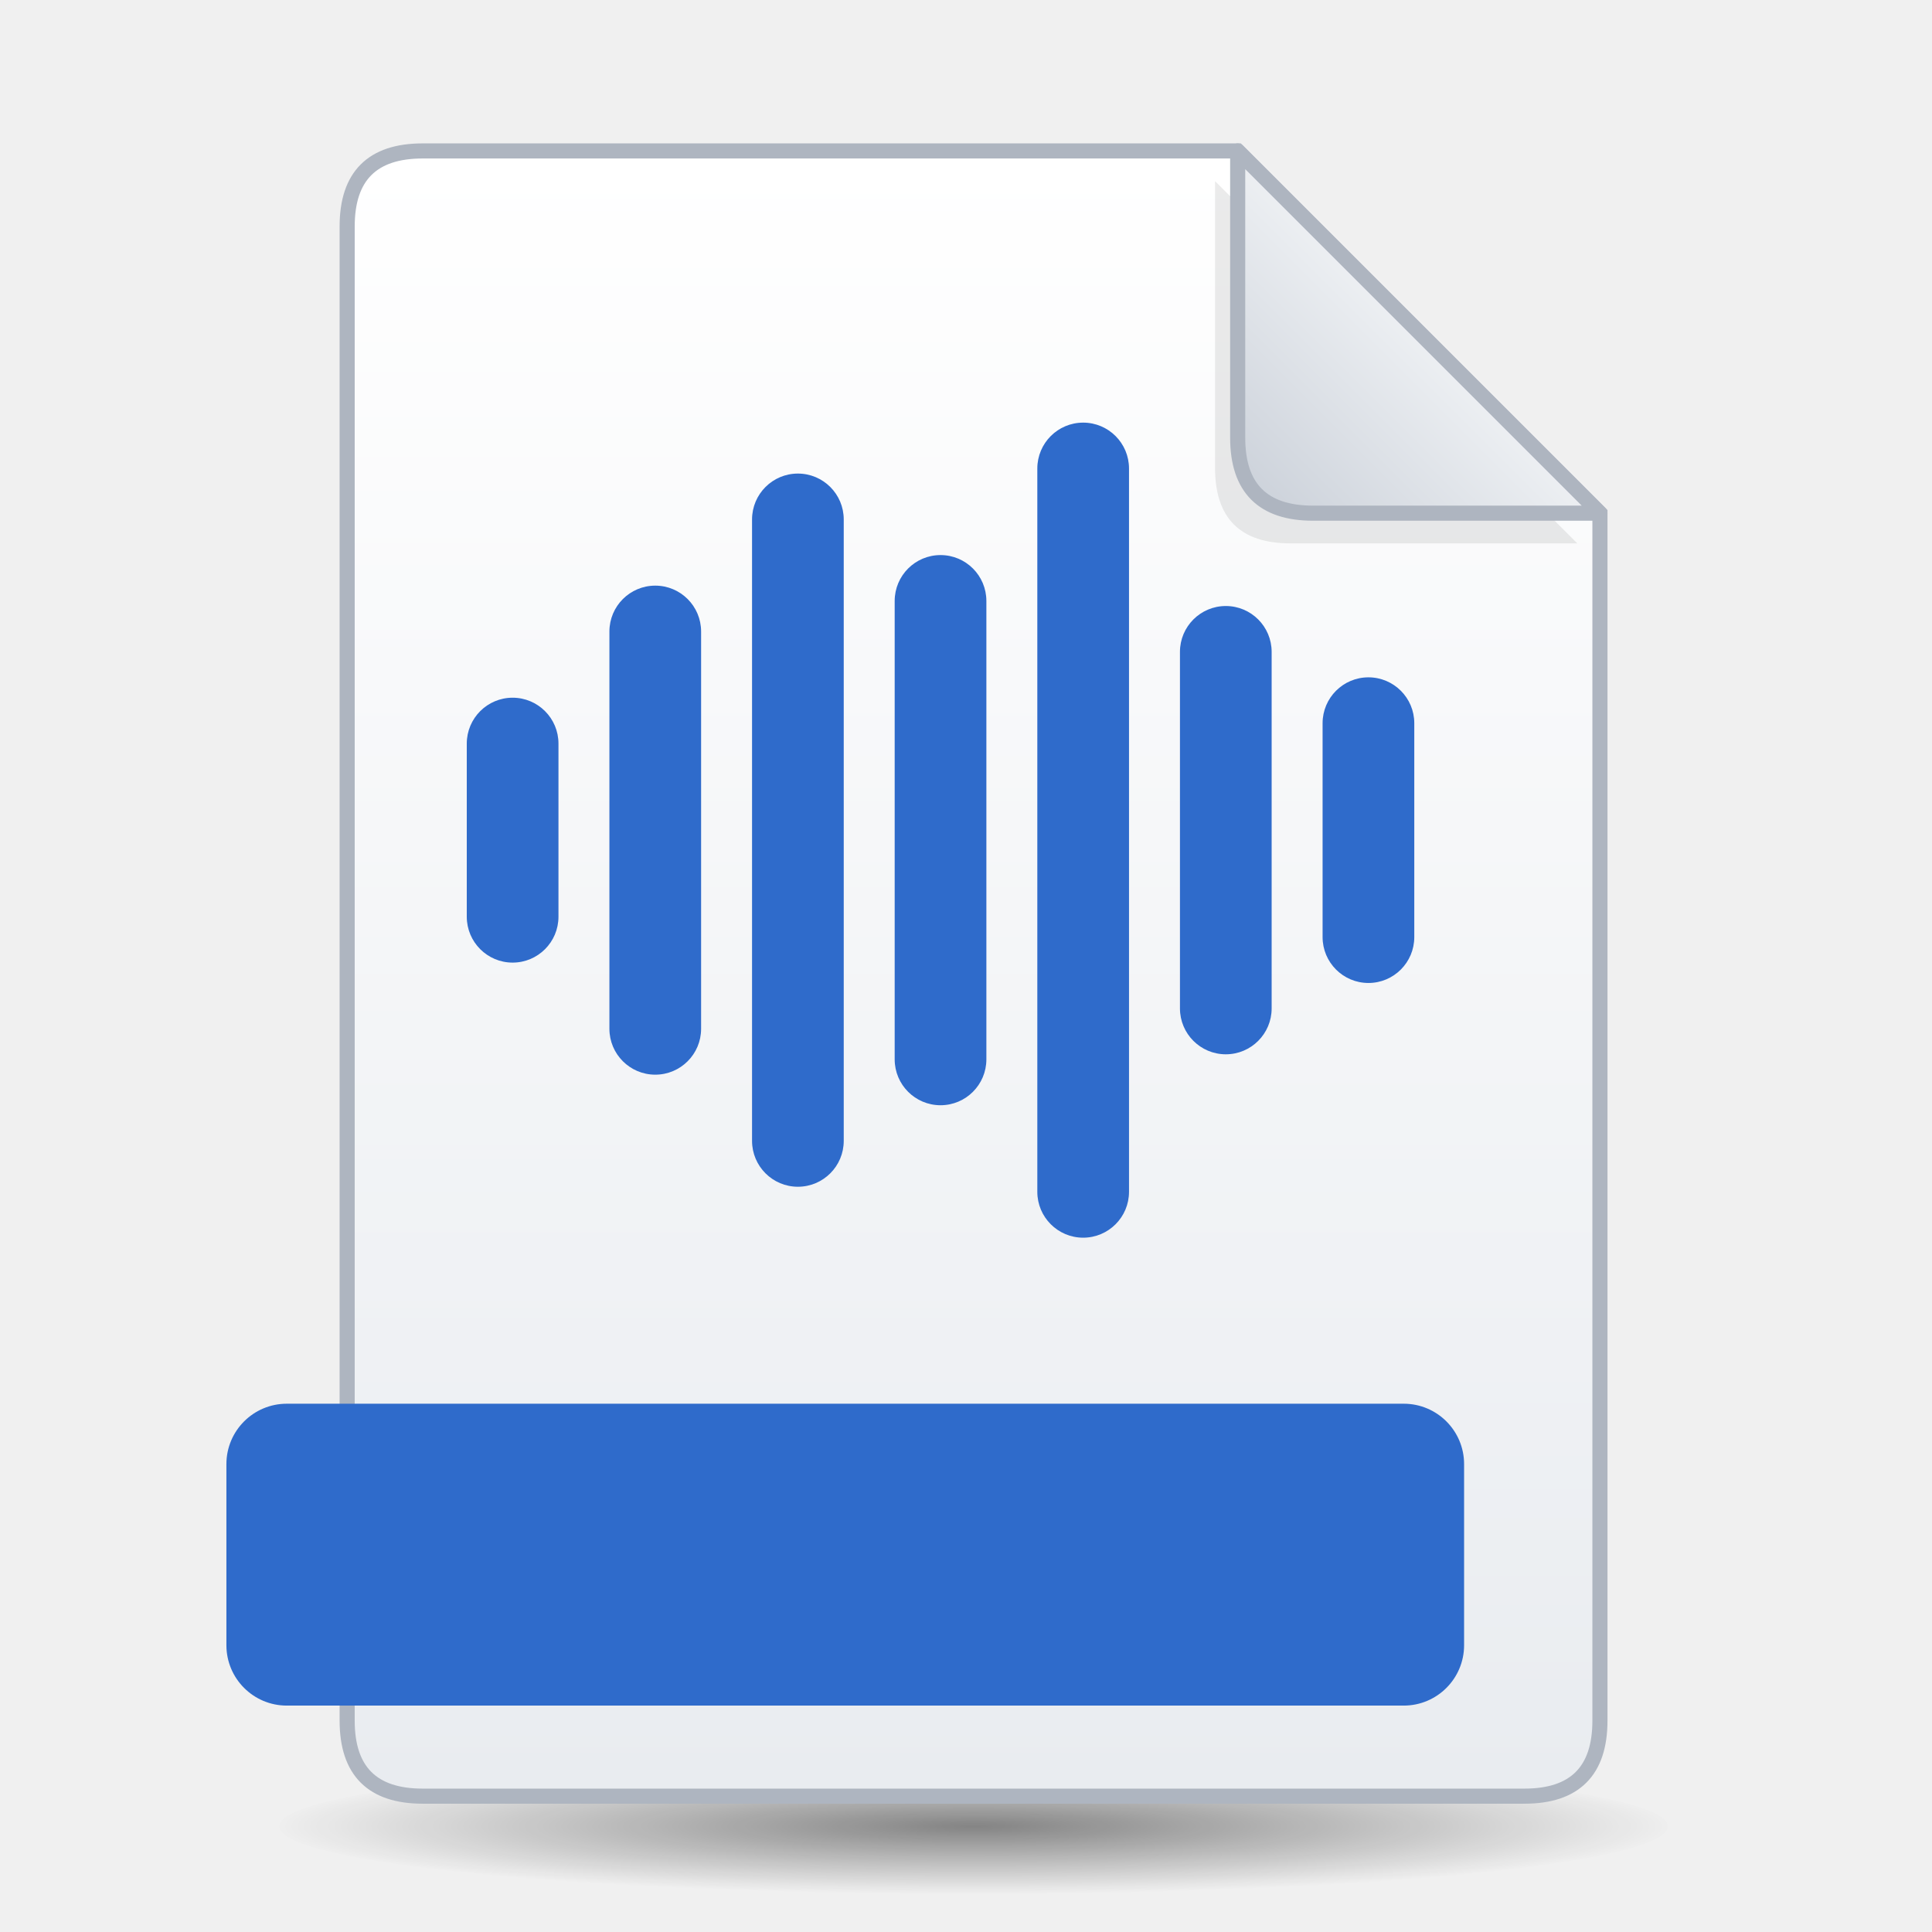
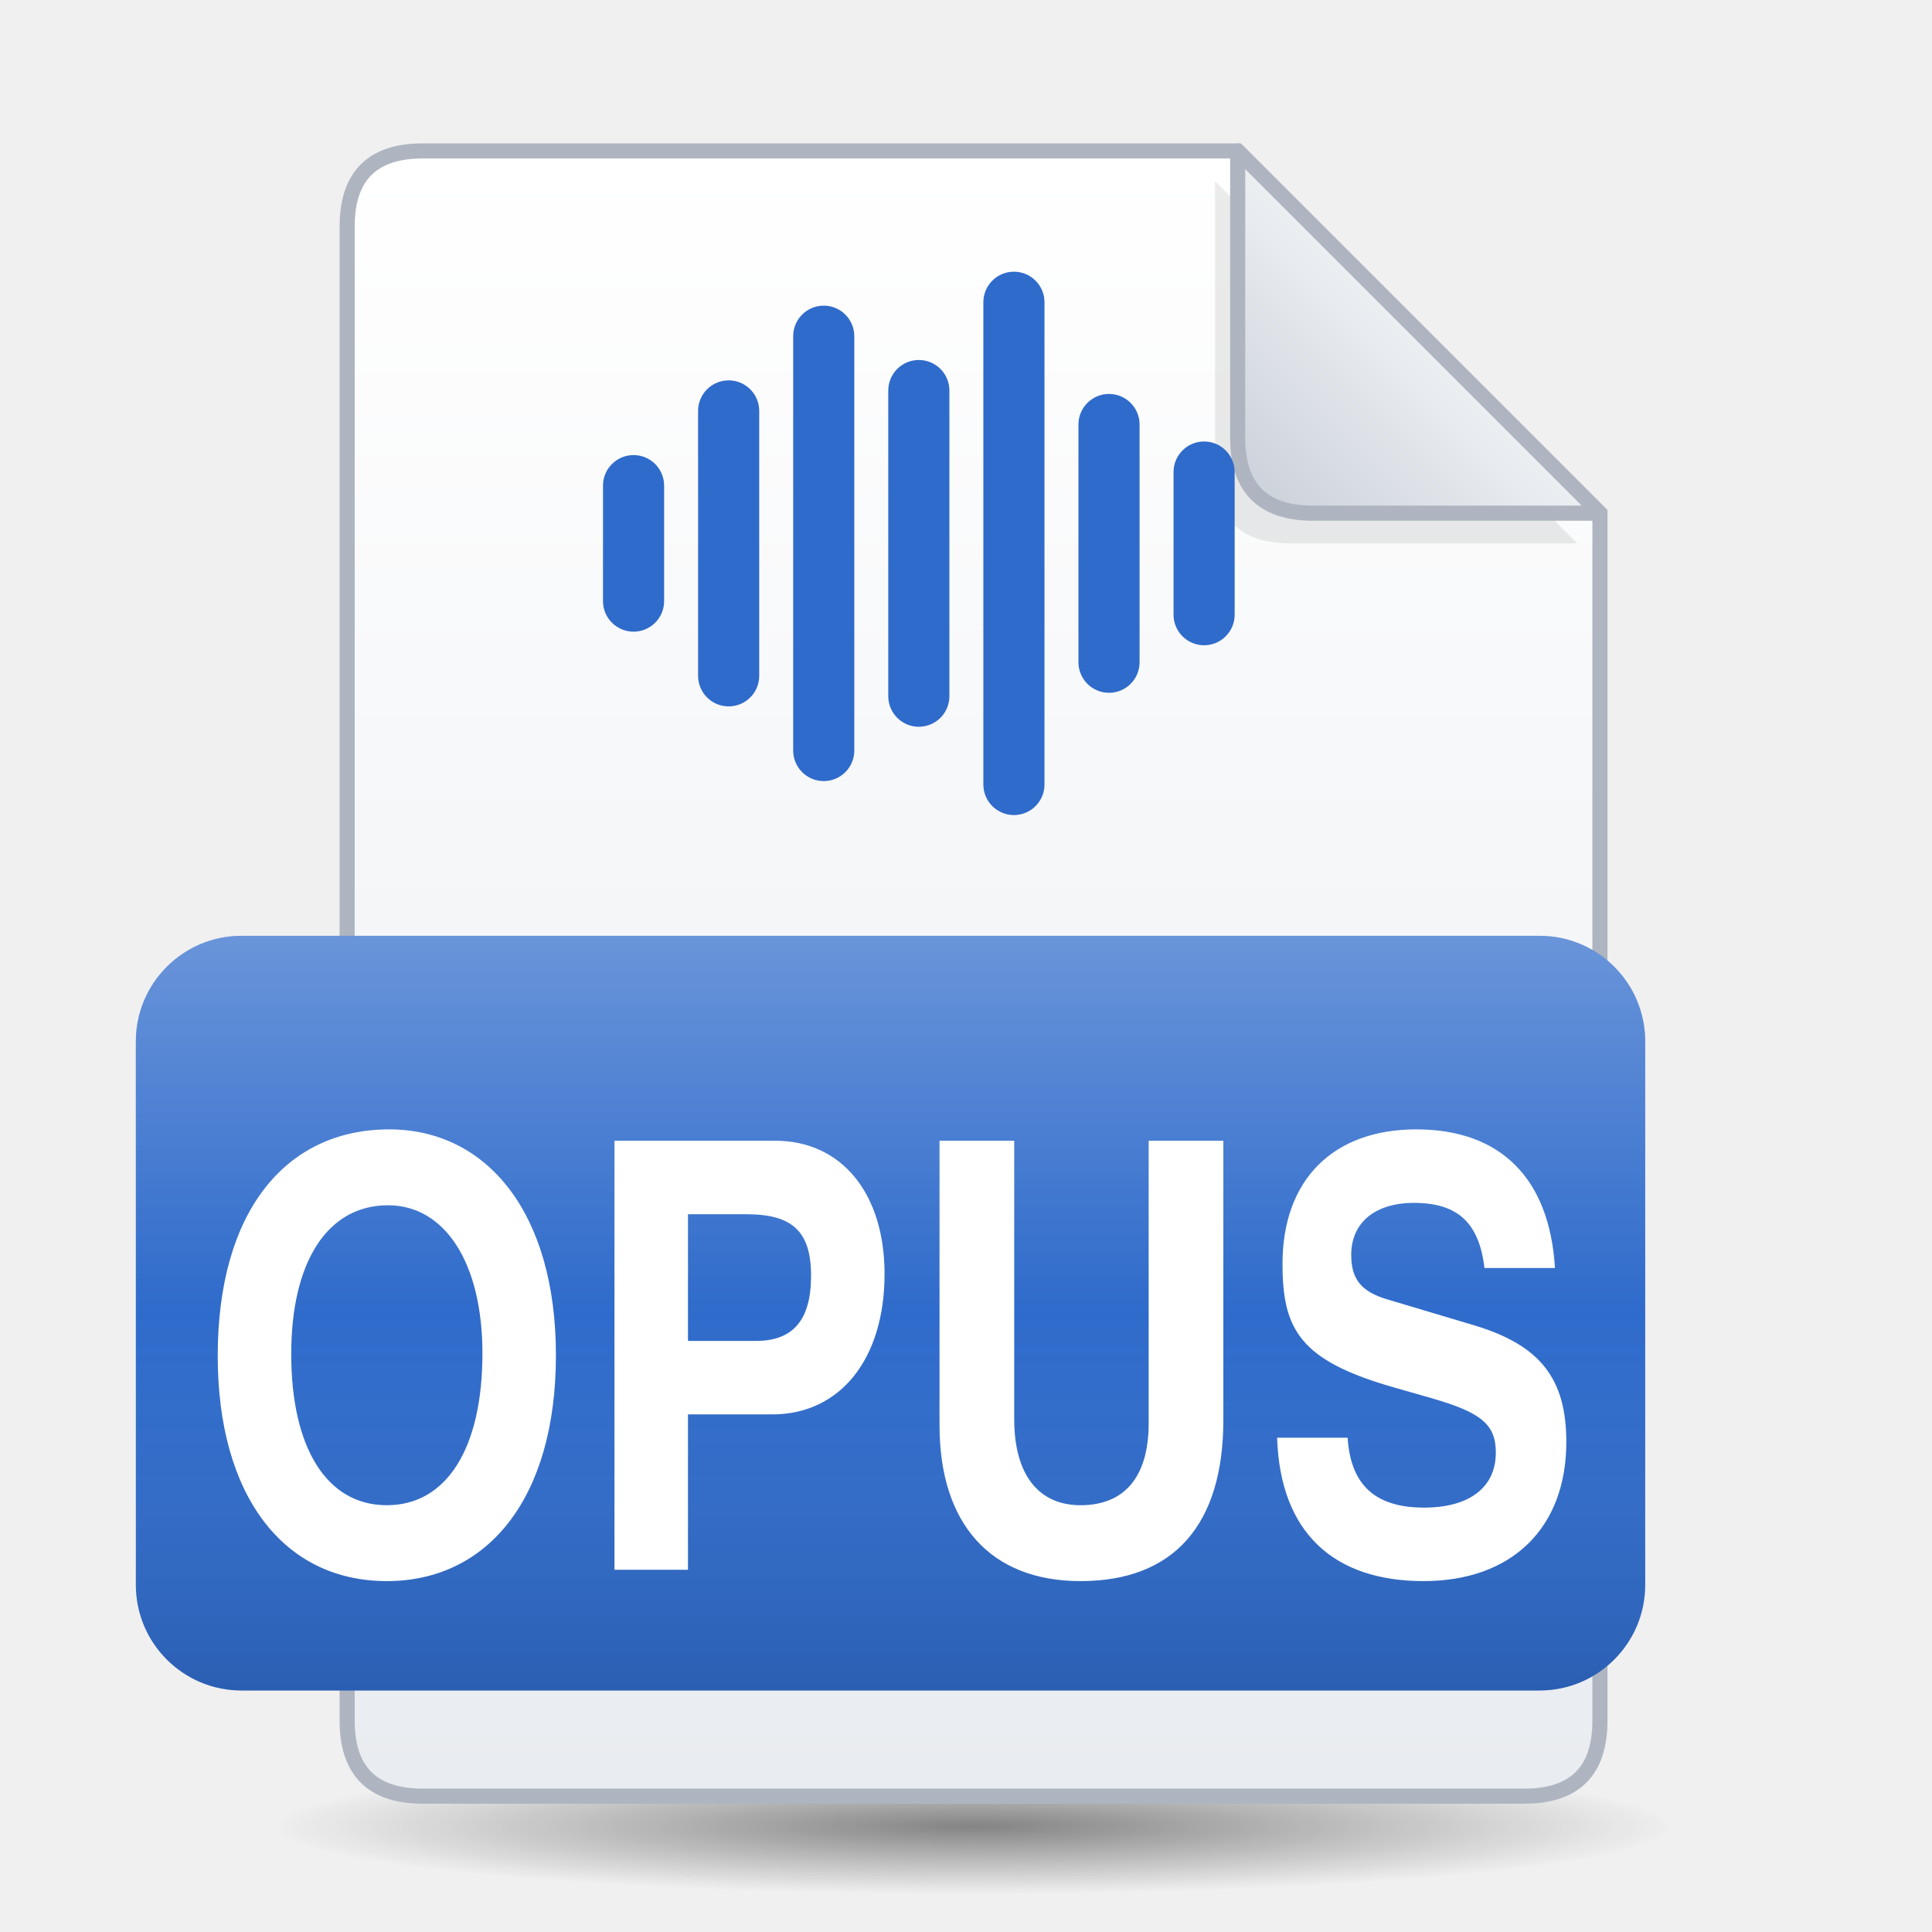
<svg xmlns="http://www.w3.org/2000/svg" width="256" height="256" viewBox="0 0 256 256">
  <defs>
    <linearGradient id="pg" x1="0" y1="0" x2="0" y2="1">
      <stop offset="0" stop-color="#FFFFFF" />
      <stop offset="1" stop-color="#E9ECF0" />
    </linearGradient>
    <linearGradient id="fold" x1="0" y1="1" x2="1" y2="0">
      <stop offset="0" stop-color="#C9CFD8" />
      <stop offset=".6" stop-color="#F4F6F8" />
      <stop offset="1" stop-color="#FFFFFF" />
    </linearGradient>
    <linearGradient id="tg" x1="0" y1="0" x2="0" y2="1">
      <stop offset="0" stop-color="#fff" stop-opacity=".28" />
      <stop offset=".5" stop-color="#fff" stop-opacity="0" />
      <stop offset="1" stop-color="#000" stop-opacity=".12" />
    </linearGradient>
    <radialGradient id="sh" cx=".5" cy=".5" r=".5">
      <stop offset="0" stop-color="#000" stop-opacity=".45" />
      <stop offset="1" stop-color="#000" stop-opacity="0" />
    </radialGradient>
  </defs>
  <ellipse cx="129" cy="242" rx="92" ry="9" fill="url(#sh)" />
  <path d="M56,20 L164,20 L212,68 L212,228 Q212,238 202,238 L56,238 Q46,238 46,228 L46,30 Q46,20 56,20Z" fill="url(#pg)" stroke="#AEB5C0" stroke-width="2" />
  <path d="M164,20 L164,58 Q164,68 174,68 L212,68Z" fill="#000" opacity=".08" transform="translate(-3,4)" />
  <path d="M164,20 L164,58 Q164,68 174,68 L212,68Z" fill="url(#fold)" stroke="#AEB5C0" stroke-width="2" stroke-linejoin="round" />
-   <rect x="61.85" y="92.45" width="12.15" height="35.1" rx="6.08" fill="#2F6BCB" />
-   <rect x="80.75" y="77.6" width="12.15" height="64.8" rx="6.08" fill="#2F6BCB" />
-   <rect x="99.65" y="62.75" width="12.15" height="94.5" rx="6.08" fill="#2F6BCB" />
-   <rect x="118.55" y="73.55" width="12.15" height="72.9" rx="6.08" fill="#2F6BCB" />
-   <rect x="137.45" y="56" width="12.15" height="108" rx="6.08" fill="#2F6BCB" />
-   <rect x="156.35" y="80.3" width="12.15" height="59.4" rx="6.08" fill="#2F6BCB" />
-   <rect x="175.25" y="89.75" width="12.15" height="40.5" rx="6.08" fill="#2F6BCB" />
-   <rect x="30" y="186" width="164" height="40" rx="8" fill="#2F6BCB" />
+   <rect x="79.9" y="60.3" width="8.1" height="23.4" rx="4.05" fill="#2F6BCB" />
+   <rect x="92.5" y="50.4" width="8.1" height="43.2" rx="4.05" fill="#2F6BCB" />
+   <rect x="105.1" y="40.5" width="8.1" height="63" rx="4.05" fill="#2F6BCB" />
+   <rect x="117.7" y="47.7" width="8.1" height="48.6" rx="4.05" fill="#2F6BCB" />
+   <rect x="130.3" y="36" width="8.1" height="72" rx="4.05" fill="#2F6BCB" />
+   <rect x="142.9" y="52.2" width="8.1" height="39.6" rx="4.05" fill="#2F6BCB" />
+   <rect x="155.5" y="58.5" width="8.1" height="27" rx="4.05" fill="#2F6BCB" />
+   <rect x="18" y="124" width="200" height="100" rx="14" fill="#2F6BCB" />
+   <rect x="18" y="124" width="200" height="100" rx="14" fill="url(#tg)" />
+   <path d="M73.663 179.577C73.663 160.654 64.478 149.649 51.573 149.649C37.876 149.649 28.85 160.496 28.85 179.656C28.85 198.182 37.559 209.504 51.256 209.504C64.637 209.504 73.663 198.499 73.663 179.577ZM63.924 179.339C63.924 191.928 59.174 199.449 51.256 199.449C43.339 199.449 38.589 191.928 38.589 179.418C38.589 167.146 43.418 159.704 51.415 159.704C58.936 159.704 63.924 167.305 63.924 179.339Z M117.208 168.809C117.208 158.12 111.508 151.153 102.719 151.153H81.422V208.0H91.16V187.415H102.324C111.349 187.415 117.208 180.052 117.208 168.809ZM107.47 169.046C107.47 174.905 105.095 177.676 100.186 177.676H91.16V160.892H98.919C105.015 160.892 107.47 163.188 107.47 169.046Z M162.1 188.127V151.153H152.203V188.602C152.203 195.649 149.036 199.449 143.177 199.449C137.556 199.449 134.389 195.332 134.389 188.048V151.153H124.492V188.84C124.492 201.983 131.301 209.504 143.177 209.504C155.528 209.504 162.1 202.062 162.1 188.127Z M207.546 191.057C207.546 182.664 204.062 178.231 195.353 175.618L183.952 172.213C180.389 171.184 179.043 169.522 179.043 166.275C179.043 162.0 182.21 159.387 187.356 159.387C193.136 159.387 195.986 162.0 196.699 168.017H206.041C205.329 156.141 198.836 149.649 187.673 149.649C176.589 149.649 169.938 156.379 169.938 167.463C169.938 176.172 172.234 180.289 184.744 183.852L189.731 185.277C196.303 187.177 198.203 188.761 198.203 192.482C198.203 197.074 194.719 199.766 188.702 199.766C182.21 199.766 178.964 196.757 178.568 190.503H169.225C169.621 203.091 176.747 209.504 188.623 209.504C200.341 209.504 207.546 202.458 207.546 191.057Z" fill="#fff" />
</svg>
